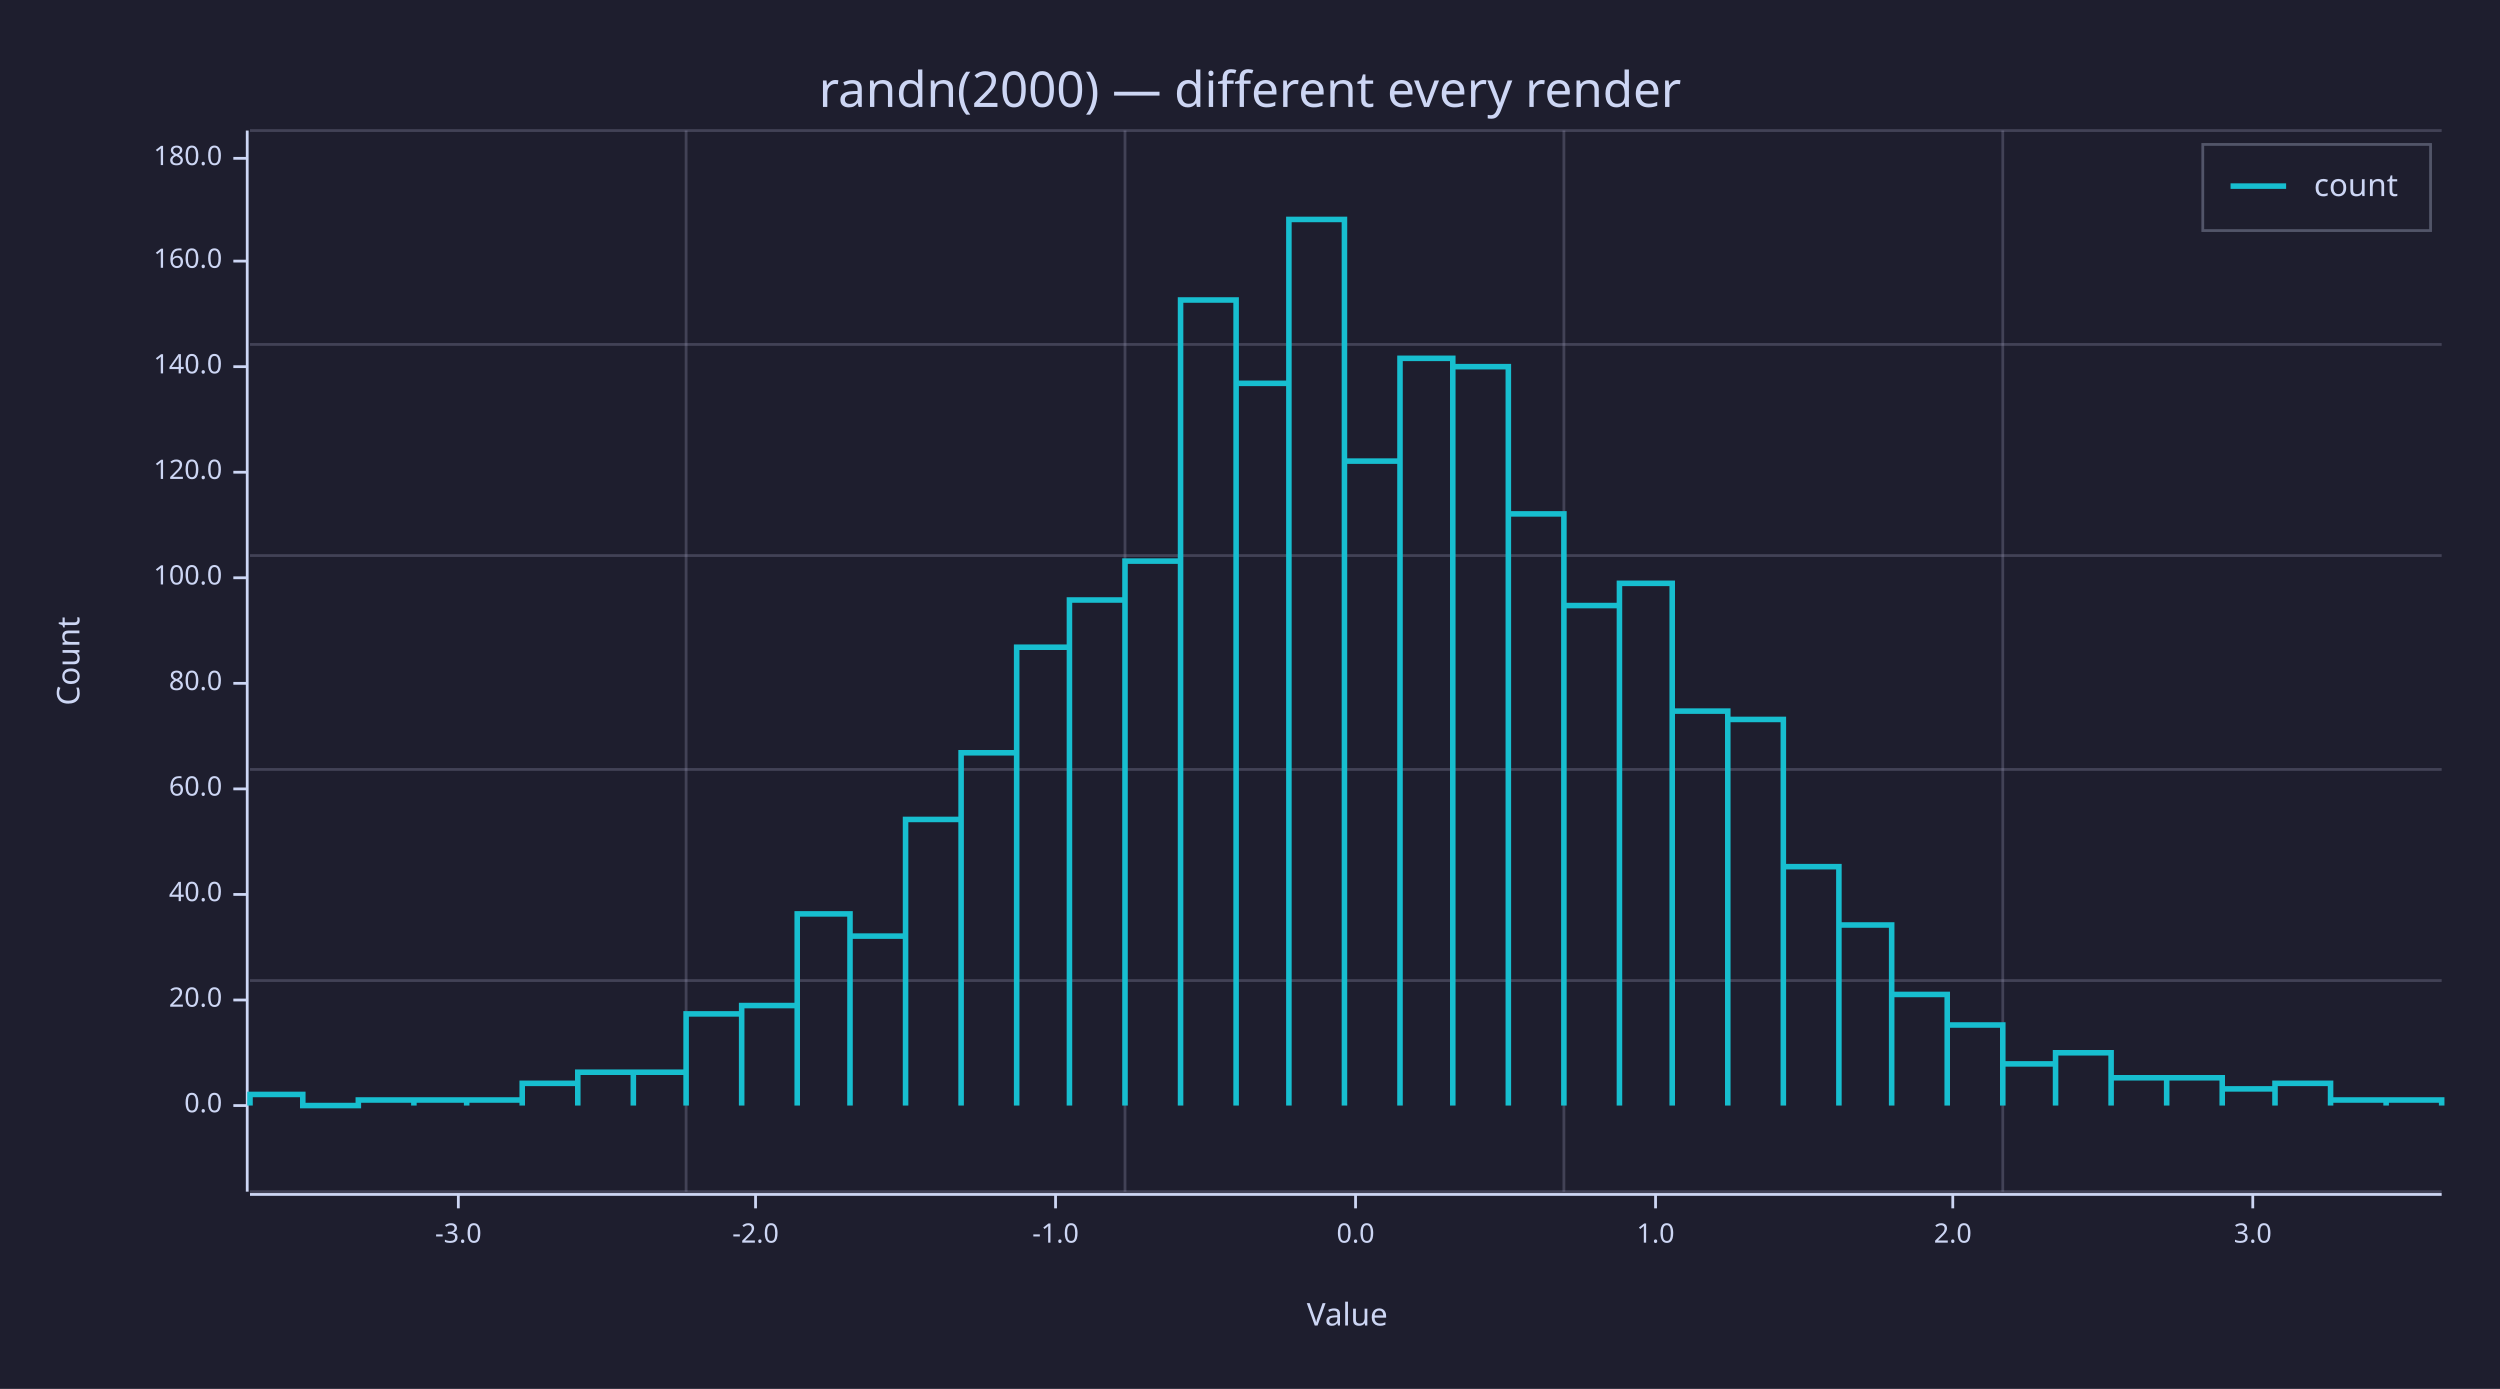
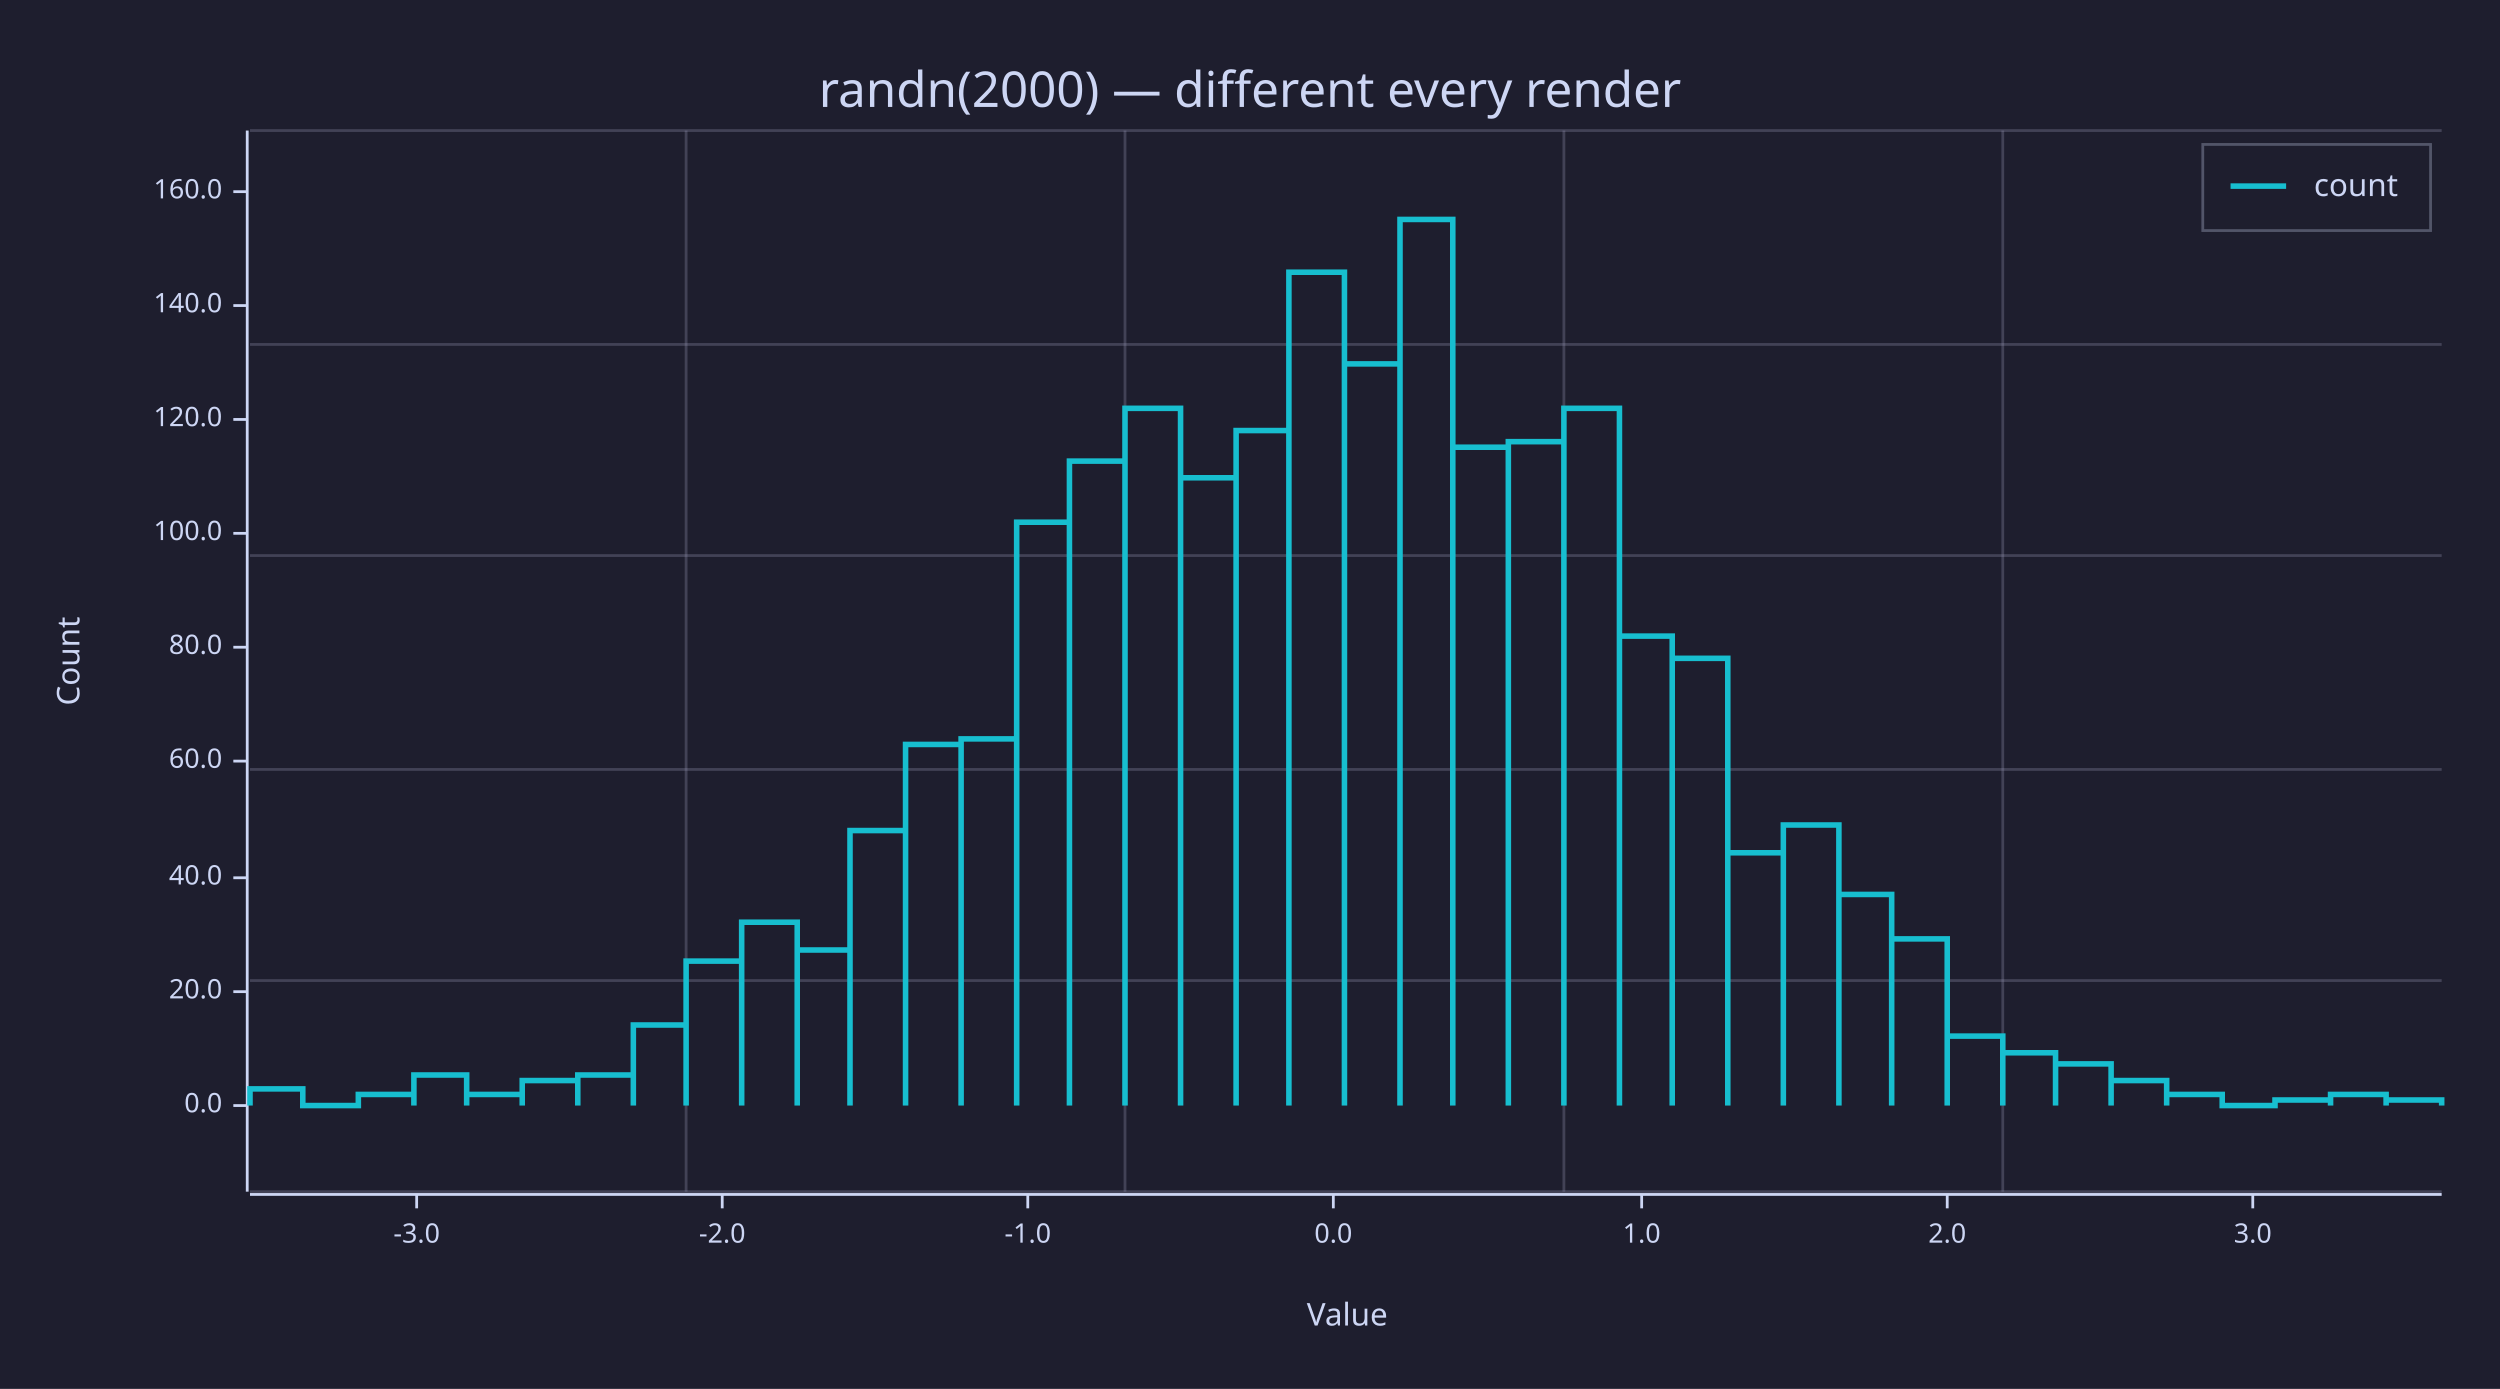
<svg xmlns="http://www.w3.org/2000/svg" width="900" height="500" viewBox="0 0 900 500">
  <rect x="0" y="0" width="900" height="500" opacity="1" fill="#1E1E2E" stroke="none" />
  <text x="450" y="25" dy="0.76em" text-anchor="middle" font-family="sans-serif" font-size="17.742" opacity="1" fill="#CDD6F4">
randn(2000) — different every render
</text>
  <text x="20" y="238" dy="0.76em" text-anchor="middle" font-family="sans-serif" font-size="11.29" opacity="1" fill="#CDD6F4" transform="rotate(270, 20, 238)">
Count
</text>
  <text x="485" y="480" dy="-0.5ex" text-anchor="middle" font-family="sans-serif" font-size="11.29" opacity="1" fill="#CDD6F4">
Value
</text>
  <polyline fill="none" opacity="1" stroke="#CDD6F4" stroke-width="1" points="89,47 89,429 " />
  <text x="80" y="398" dy="0.5ex" text-anchor="end" font-family="sans-serif" font-size="9.677" opacity="1" fill="#CDD6F4">
0.0
</text>
  <polyline fill="none" opacity="1" stroke="#CDD6F4" stroke-width="1" points="84,398 89,398 " />
-   <text x="80" y="360" dy="0.5ex" text-anchor="end" font-family="sans-serif" font-size="9.677" opacity="1" fill="#CDD6F4">
+   <text x="80" y="357" dy="0.5ex" text-anchor="end" font-family="sans-serif" font-size="9.677" opacity="1" fill="#CDD6F4">
20.0
</text>
-   <polyline fill="none" opacity="1" stroke="#CDD6F4" stroke-width="1" points="84,360 89,360 " />
-   <text x="80" y="322" dy="0.5ex" text-anchor="end" font-family="sans-serif" font-size="9.677" opacity="1" fill="#CDD6F4">
+   <polyline fill="none" opacity="1" stroke="#CDD6F4" stroke-width="1" points="84,357 89,357 " />
+   <text x="80" y="316" dy="0.5ex" text-anchor="end" font-family="sans-serif" font-size="9.677" opacity="1" fill="#CDD6F4">
40.0
</text>
-   <polyline fill="none" opacity="1" stroke="#CDD6F4" stroke-width="1" points="84,322 89,322 " />
-   <text x="80" y="284" dy="0.5ex" text-anchor="end" font-family="sans-serif" font-size="9.677" opacity="1" fill="#CDD6F4">
+   <polyline fill="none" opacity="1" stroke="#CDD6F4" stroke-width="1" points="84,316 89,316 " />
+   <text x="80" y="274" dy="0.5ex" text-anchor="end" font-family="sans-serif" font-size="9.677" opacity="1" fill="#CDD6F4">
60.0
</text>
-   <polyline fill="none" opacity="1" stroke="#CDD6F4" stroke-width="1" points="84,284 89,284 " />
-   <text x="80" y="246" dy="0.5ex" text-anchor="end" font-family="sans-serif" font-size="9.677" opacity="1" fill="#CDD6F4">
+   <polyline fill="none" opacity="1" stroke="#CDD6F4" stroke-width="1" points="84,274 89,274 " />
+   <text x="80" y="233" dy="0.5ex" text-anchor="end" font-family="sans-serif" font-size="9.677" opacity="1" fill="#CDD6F4">
80.0
</text>
-   <polyline fill="none" opacity="1" stroke="#CDD6F4" stroke-width="1" points="84,246 89,246 " />
-   <text x="80" y="208" dy="0.5ex" text-anchor="end" font-family="sans-serif" font-size="9.677" opacity="1" fill="#CDD6F4">
+   <polyline fill="none" opacity="1" stroke="#CDD6F4" stroke-width="1" points="84,233 89,233 " />
+   <text x="80" y="192" dy="0.5ex" text-anchor="end" font-family="sans-serif" font-size="9.677" opacity="1" fill="#CDD6F4">
100.0
</text>
-   <polyline fill="none" opacity="1" stroke="#CDD6F4" stroke-width="1" points="84,208 89,208 " />
-   <text x="80" y="170" dy="0.5ex" text-anchor="end" font-family="sans-serif" font-size="9.677" opacity="1" fill="#CDD6F4">
+   <polyline fill="none" opacity="1" stroke="#CDD6F4" stroke-width="1" points="84,192 89,192 " />
+   <text x="80" y="151" dy="0.5ex" text-anchor="end" font-family="sans-serif" font-size="9.677" opacity="1" fill="#CDD6F4">
120.0
</text>
-   <polyline fill="none" opacity="1" stroke="#CDD6F4" stroke-width="1" points="84,170 89,170 " />
-   <text x="80" y="132" dy="0.5ex" text-anchor="end" font-family="sans-serif" font-size="9.677" opacity="1" fill="#CDD6F4">
+   <polyline fill="none" opacity="1" stroke="#CDD6F4" stroke-width="1" points="84,151 89,151 " />
+   <text x="80" y="110" dy="0.5ex" text-anchor="end" font-family="sans-serif" font-size="9.677" opacity="1" fill="#CDD6F4">
140.0
</text>
-   <polyline fill="none" opacity="1" stroke="#CDD6F4" stroke-width="1" points="84,132 89,132 " />
-   <text x="80" y="94" dy="0.5ex" text-anchor="end" font-family="sans-serif" font-size="9.677" opacity="1" fill="#CDD6F4">
+   <polyline fill="none" opacity="1" stroke="#CDD6F4" stroke-width="1" points="84,110 89,110 " />
+   <text x="80" y="69" dy="0.5ex" text-anchor="end" font-family="sans-serif" font-size="9.677" opacity="1" fill="#CDD6F4">
160.0
</text>
-   <polyline fill="none" opacity="1" stroke="#CDD6F4" stroke-width="1" points="84,94 89,94 " />
-   <text x="80" y="57" dy="0.5ex" text-anchor="end" font-family="sans-serif" font-size="9.677" opacity="1" fill="#CDD6F4">
- 180.0
- </text>
-   <polyline fill="none" opacity="1" stroke="#CDD6F4" stroke-width="1" points="84,57 89,57 " />
+   <polyline fill="none" opacity="1" stroke="#CDD6F4" stroke-width="1" points="84,69 89,69 " />
  <polyline fill="none" opacity="1" stroke="#CDD6F4" stroke-width="1" points="90,430 879,430 " />
-   <text x="165" y="440" dy="0.76em" text-anchor="middle" font-family="sans-serif" font-size="9.677" opacity="1" fill="#CDD6F4">
+   <text x="150" y="440" dy="0.76em" text-anchor="middle" font-family="sans-serif" font-size="9.677" opacity="1" fill="#CDD6F4">
-3.0
</text>
-   <polyline fill="none" opacity="1" stroke="#CDD6F4" stroke-width="1" points="165,430 165,435 " />
-   <text x="272" y="440" dy="0.76em" text-anchor="middle" font-family="sans-serif" font-size="9.677" opacity="1" fill="#CDD6F4">
+   <polyline fill="none" opacity="1" stroke="#CDD6F4" stroke-width="1" points="150,430 150,435 " />
+   <text x="260" y="440" dy="0.76em" text-anchor="middle" font-family="sans-serif" font-size="9.677" opacity="1" fill="#CDD6F4">
-2.0
</text>
-   <polyline fill="none" opacity="1" stroke="#CDD6F4" stroke-width="1" points="272,430 272,435 " />
-   <text x="380" y="440" dy="0.76em" text-anchor="middle" font-family="sans-serif" font-size="9.677" opacity="1" fill="#CDD6F4">
+   <polyline fill="none" opacity="1" stroke="#CDD6F4" stroke-width="1" points="260,430 260,435 " />
+   <text x="370" y="440" dy="0.76em" text-anchor="middle" font-family="sans-serif" font-size="9.677" opacity="1" fill="#CDD6F4">
-1.0
</text>
-   <polyline fill="none" opacity="1" stroke="#CDD6F4" stroke-width="1" points="380,430 380,435 " />
-   <text x="488" y="440" dy="0.76em" text-anchor="middle" font-family="sans-serif" font-size="9.677" opacity="1" fill="#CDD6F4">
+   <polyline fill="none" opacity="1" stroke="#CDD6F4" stroke-width="1" points="370,430 370,435 " />
+   <text x="480" y="440" dy="0.76em" text-anchor="middle" font-family="sans-serif" font-size="9.677" opacity="1" fill="#CDD6F4">
0.0
</text>
-   <polyline fill="none" opacity="1" stroke="#CDD6F4" stroke-width="1" points="488,430 488,435 " />
-   <text x="596" y="440" dy="0.76em" text-anchor="middle" font-family="sans-serif" font-size="9.677" opacity="1" fill="#CDD6F4">
+   <polyline fill="none" opacity="1" stroke="#CDD6F4" stroke-width="1" points="480,430 480,435 " />
+   <text x="591" y="440" dy="0.76em" text-anchor="middle" font-family="sans-serif" font-size="9.677" opacity="1" fill="#CDD6F4">
1.0
</text>
-   <polyline fill="none" opacity="1" stroke="#CDD6F4" stroke-width="1" points="596,430 596,435 " />
-   <text x="703" y="440" dy="0.76em" text-anchor="middle" font-family="sans-serif" font-size="9.677" opacity="1" fill="#CDD6F4">
+   <polyline fill="none" opacity="1" stroke="#CDD6F4" stroke-width="1" points="591,430 591,435 " />
+   <text x="701" y="440" dy="0.76em" text-anchor="middle" font-family="sans-serif" font-size="9.677" opacity="1" fill="#CDD6F4">
2.0
</text>
-   <polyline fill="none" opacity="1" stroke="#CDD6F4" stroke-width="1" points="703,430 703,435 " />
+   <polyline fill="none" opacity="1" stroke="#CDD6F4" stroke-width="1" points="701,430 701,435 " />
  <text x="811" y="440" dy="0.76em" text-anchor="middle" font-family="sans-serif" font-size="9.677" opacity="1" fill="#CDD6F4">
3.0
</text>
  <polyline fill="none" opacity="1" stroke="#CDD6F4" stroke-width="1" points="811,430 811,435 " />
  <polyline fill="none" opacity="0.3" stroke="#9696B4" stroke-width="1" points="90,429 879,429 " />
  <polyline fill="none" opacity="0.3" stroke="#9696B4" stroke-width="1" points="90,353 879,353 " />
  <polyline fill="none" opacity="0.3" stroke="#9696B4" stroke-width="1" points="90,277 879,277 " />
  <polyline fill="none" opacity="0.3" stroke="#9696B4" stroke-width="1" points="90,200 879,200 " />
  <polyline fill="none" opacity="0.3" stroke="#9696B4" stroke-width="1" points="90,124 879,124 " />
  <polyline fill="none" opacity="0.3" stroke="#9696B4" stroke-width="1" points="90,47 879,47 " />
  <polyline fill="none" opacity="0.3" stroke="#9696B4" stroke-width="1" points="247,429 247,47 " />
  <polyline fill="none" opacity="0.3" stroke="#9696B4" stroke-width="1" points="405,429 405,47 " />
  <polyline fill="none" opacity="0.3" stroke="#9696B4" stroke-width="1" points="563,429 563,47 " />
  <polyline fill="none" opacity="0.3" stroke="#9696B4" stroke-width="1" points="721,429 721,47 " />
-   <polyline fill="none" opacity="1" stroke="#17BECF" stroke-width="2" points="90,398 90,394 109,394 109,398 109,398 109,398 129,398 129,398 129,398 129,396 149,396 149,398 149,398 149,396 168,396 168,398 168,398 168,396 188,396 188,398 188,398 188,390 208,390 208,398 208,398 208,386 228,386 228,398 228,398 228,386 247,386 247,398 247,398 247,365 267,365 267,398 267,398 267,362 287,362 287,398 287,398 287,329 306,329 306,398 306,398 306,337 326,337 326,398 326,398 326,295 346,295 346,398 346,398 346,271 366,271 366,398 366,398 366,233 385,233 385,398 385,398 385,216 405,216 405,398 405,398 405,202 425,202 425,398 425,398 425,108 445,108 445,398 445,398 445,138 464,138 464,398 464,398 464,79 484,79 484,398 484,398 484,166 504,166 504,398 504,398 504,129 523,129 523,398 523,398 523,132 543,132 543,398 543,398 543,185 563,185 563,398 563,398 563,218 583,218 583,398 583,398 583,210 602,210 602,398 602,398 602,256 622,256 622,398 622,398 622,259 642,259 642,398 642,398 642,312 662,312 662,398 662,398 662,333 681,333 681,398 681,398 681,358 701,358 701,398 701,398 701,369 721,369 721,398 721,398 721,383 740,383 740,398 740,398 740,379 760,379 760,398 760,398 760,388 780,388 780,398 780,398 780,388 800,388 800,398 800,398 800,392 819,392 819,398 819,398 819,390 839,390 839,398 839,398 839,396 859,396 859,398 859,398 859,396 879,396 879,398 " />
+   <polyline fill="none" opacity="1" stroke="#17BECF" stroke-width="2" points="90,398 90,392 109,392 109,398 109,398 109,398 129,398 129,398 129,398 129,394 149,394 149,398 149,398 149,387 168,387 168,398 168,398 168,394 188,394 188,398 188,398 188,389 208,389 208,398 208,398 208,387 228,387 228,398 228,398 228,369 247,369 247,398 247,398 247,346 267,346 267,398 267,398 267,332 287,332 287,398 287,398 287,342 306,342 306,398 306,398 306,299 326,299 326,398 326,398 326,268 346,268 346,398 346,398 346,266 366,266 366,398 366,398 366,188 385,188 385,398 385,398 385,166 405,166 405,398 405,398 405,147 425,147 425,398 425,398 425,172 445,172 445,398 445,398 445,155 464,155 464,398 464,398 464,98 484,98 484,398 484,398 484,131 504,131 504,398 504,398 504,79 523,79 523,398 523,398 523,161 543,161 543,398 543,398 543,159 563,159 563,398 563,398 563,147 583,147 583,398 583,398 583,229 602,229 602,398 602,398 602,237 622,237 622,398 622,398 622,307 642,307 642,398 642,398 642,297 662,297 662,398 662,398 662,322 681,322 681,398 681,398 681,338 701,338 701,398 701,398 701,373 721,373 721,398 721,398 721,379 740,379 740,398 740,398 740,383 760,383 760,398 760,398 760,389 780,389 780,398 780,398 780,394 800,394 800,398 800,398 800,398 819,398 819,398 819,398 819,396 839,396 839,398 839,398 839,394 859,394 859,398 859,398 859,396 879,396 879,398 " />
  <rect x="793" y="52" width="82" height="31" opacity="0.85" fill="#1E1E2E" stroke="none" />
  <rect x="793" y="52" width="82" height="31" opacity="0.3" fill="none" stroke="#CDD6F4" />
  <text x="833" y="62" dy="0.76em" text-anchor="start" font-family="sans-serif" font-size="11.29" opacity="1" fill="#CDD6F4">
count
</text>
  <polyline fill="none" opacity="1" stroke="#17BECF" stroke-width="2" points="803,67 823,67 " />
</svg>
